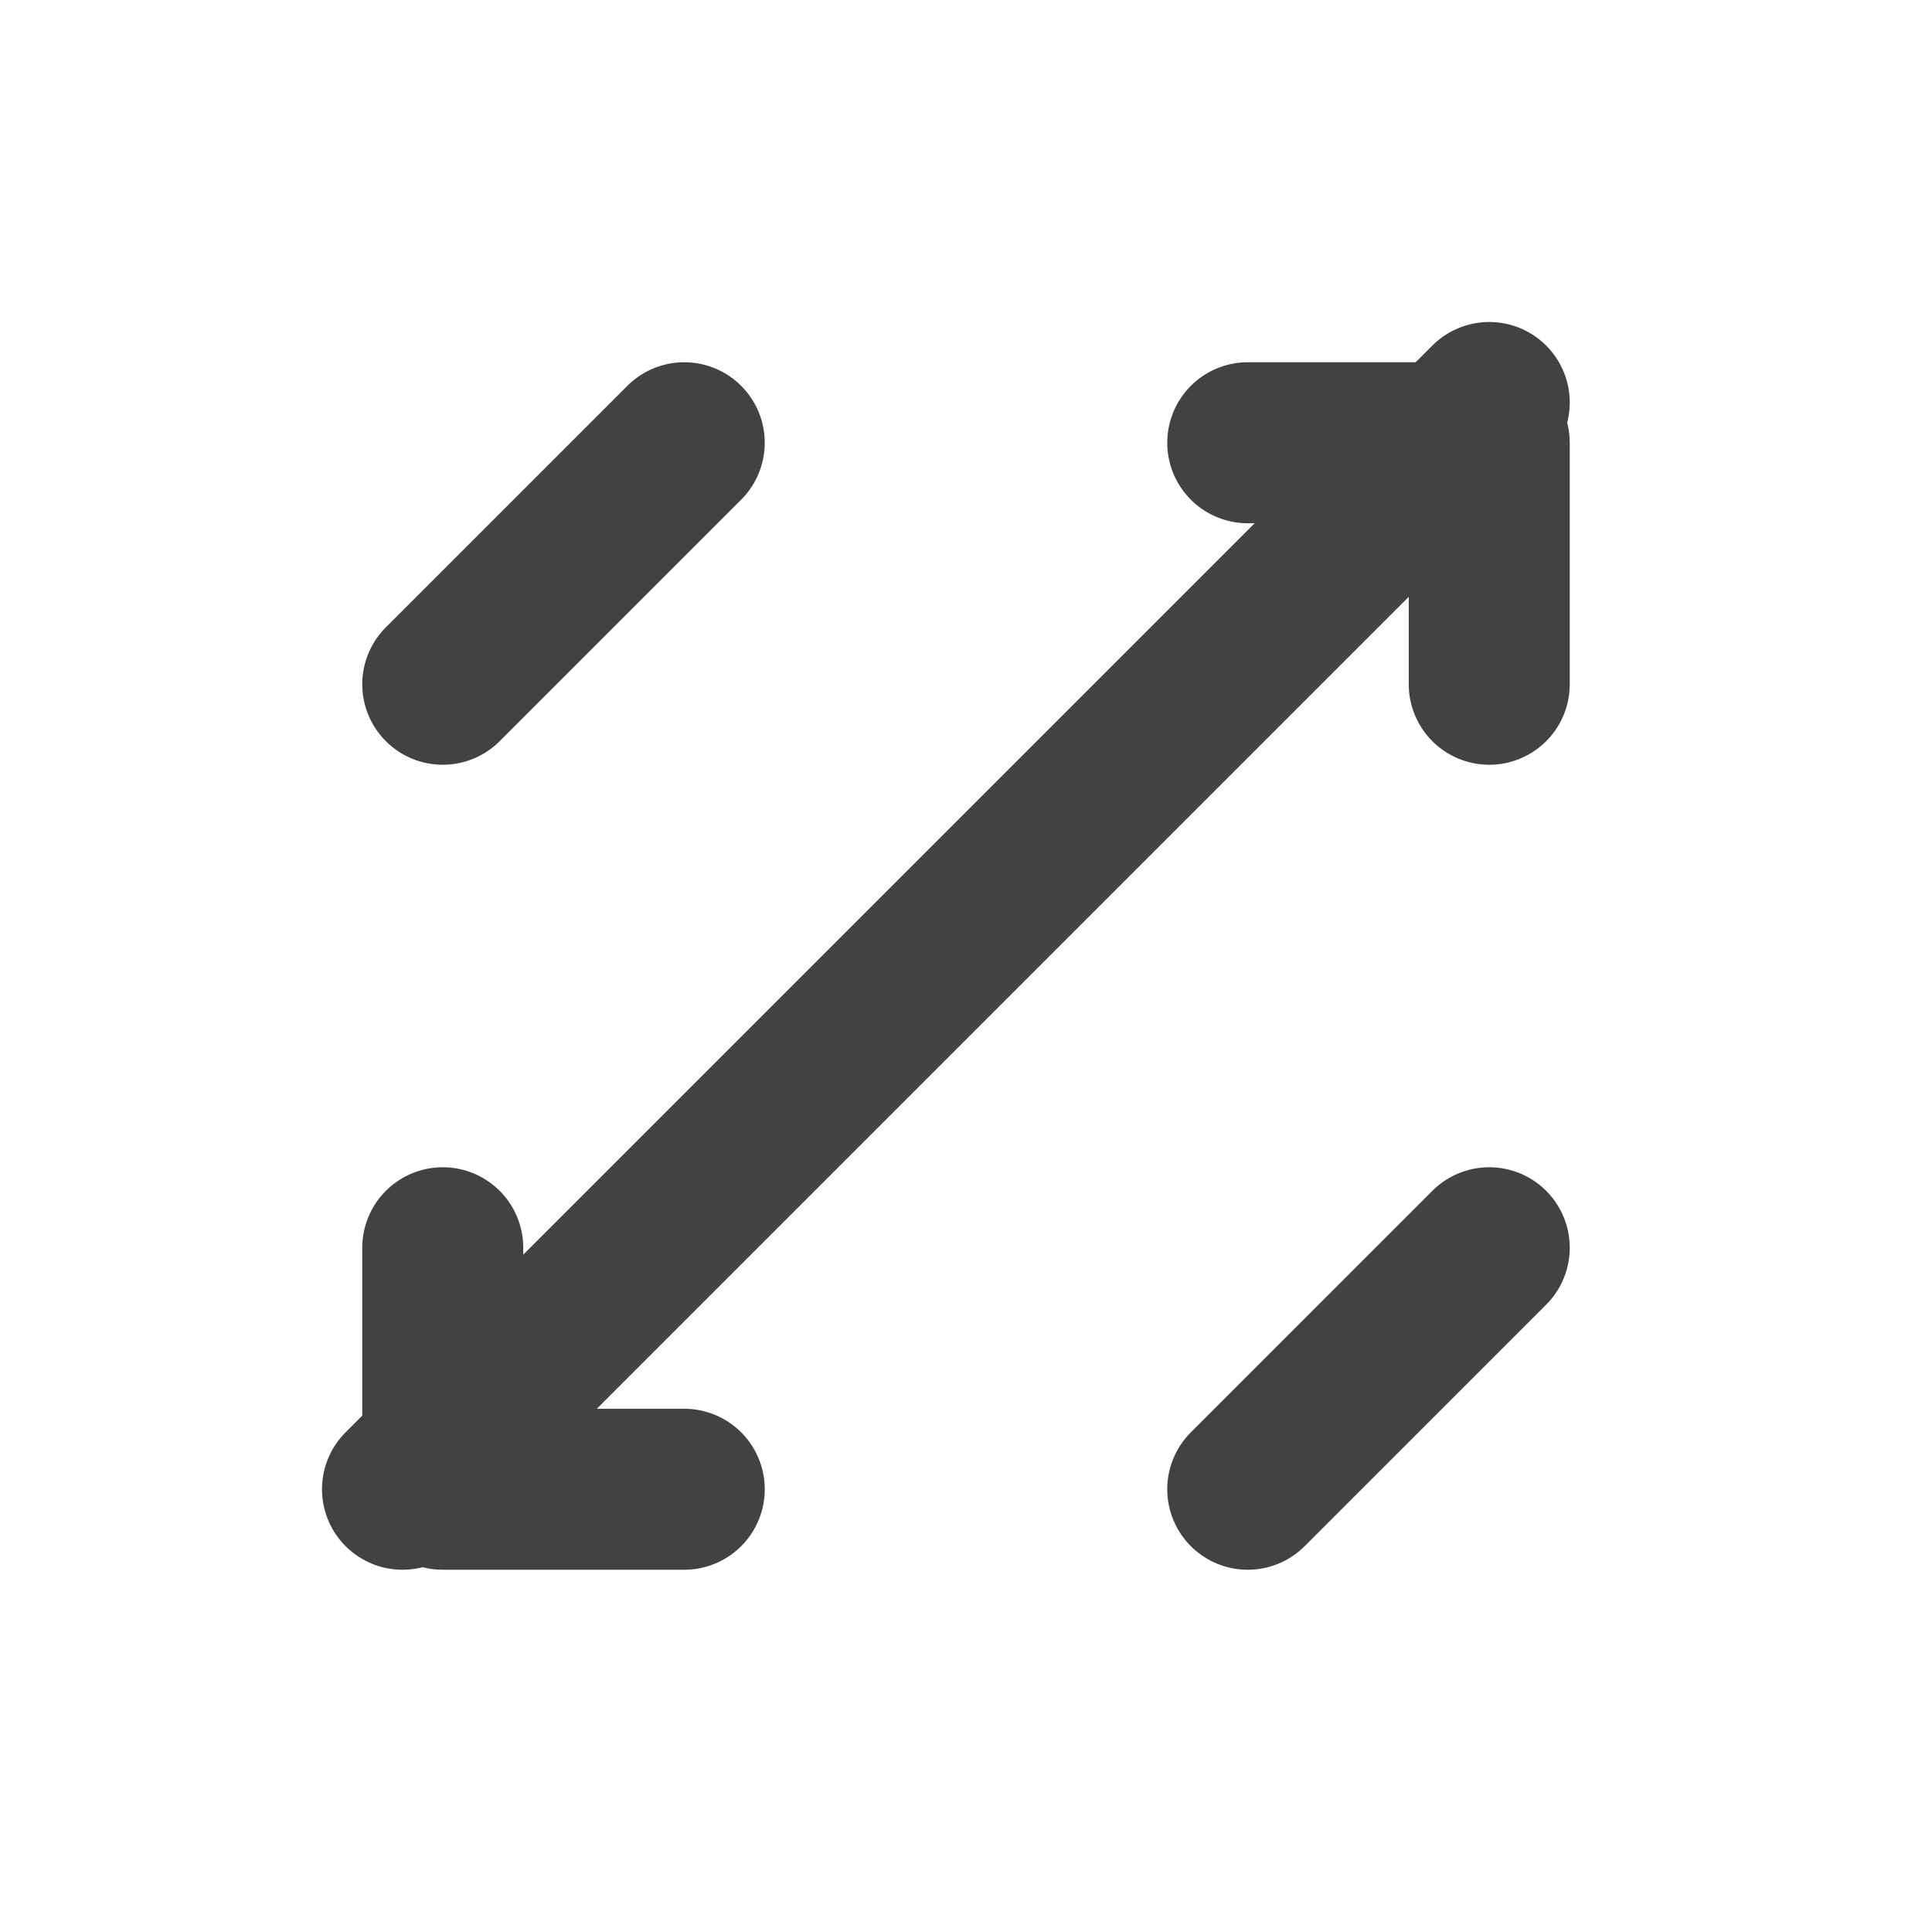
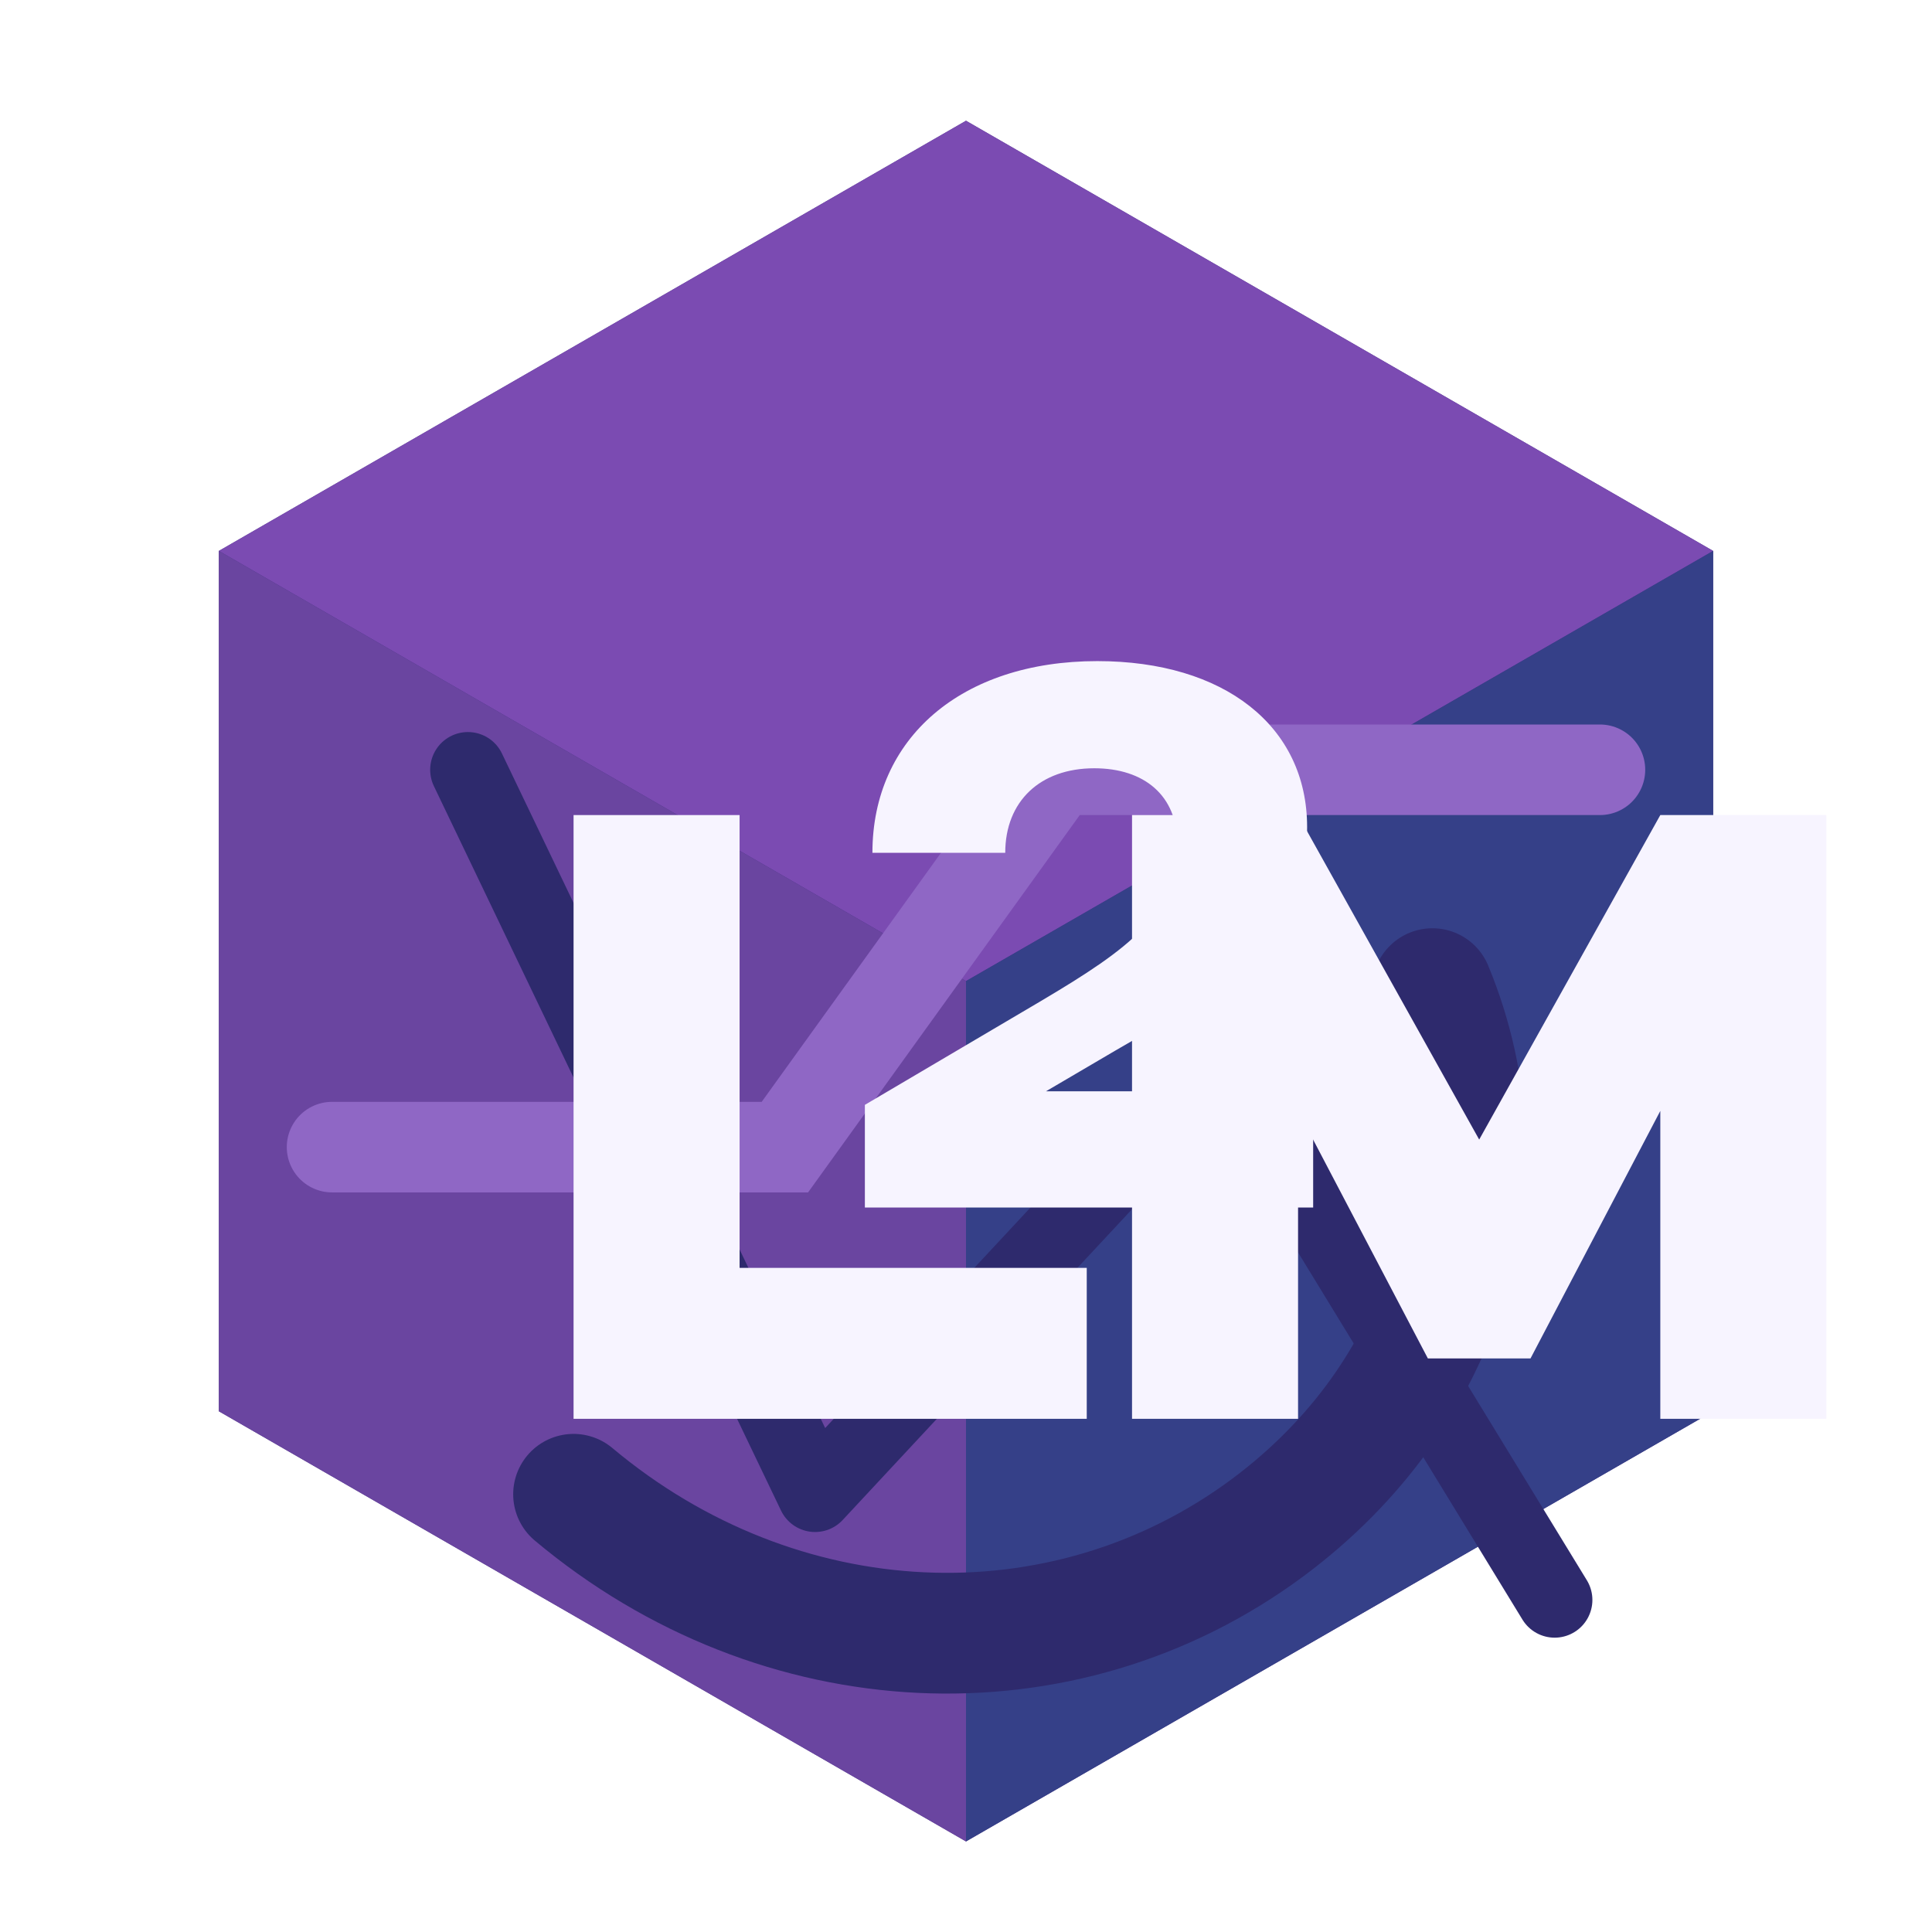
- <svg xmlns="http://www.w3.org/2000/svg" width="24" height="24" viewBox="0 0 24 24" fill="none">
-   <path d="M5 18.5L18.5 5" stroke="#424242" stroke-width="2" stroke-linecap="round" />
-   <path d="M5.5 8.5L8.5 5.5" stroke="#424242" stroke-width="2" stroke-linecap="round" />
-   <path d="M15.5 18.5L18.5 15.5" stroke="#424242" stroke-width="2" stroke-linecap="round" />
-   <path d="M8.5 18.5H5.5V15.5" stroke="#424242" stroke-width="2" stroke-linecap="round" stroke-linejoin="round" />
-   <path d="M15.5 5.5H18.5V8.5" stroke="#424242" stroke-width="2" stroke-linecap="round" stroke-linejoin="round" />
+ <svg xmlns="http://www.w3.org/2000/svg" width="24" height="24" viewBox="0 0 128 128" fill="none">
+   <path d="M64 8 113.5 36.5V93.5L64 122 14.5 93.5V36.5L64 8Z" fill="#452F83" />
+   <path d="M64 8 113.5 36.5 64 65 14.5 36.5 64 8Z" fill="#7B4BB2" />
+   <path d="M113.5 36.5V93.5L64 122V65L113.5 36.5Z" fill="#354088" />
+   <path d="M14.5 36.5 64 65V122L14.5 93.5V36.5Z" fill="#6A45A0" />
+   <path d="M38 99C51.6 110.4 70.4 111.3 84 101.2C95.7 92.5 100.2 78.3 94.9 65.5" stroke="#2E2A6D" stroke-width="8" stroke-linecap="round" />
+   <path d="M22 76H52L70 51H106" stroke="#8F67C5" stroke-width="6" stroke-linecap="round" />
+   <path d="M31 51 54 99 81 70 103 106" stroke="#2E2A6D" stroke-width="5" stroke-linecap="round" stroke-linejoin="round" />
+   <path d="M38 94V54H49V84H72V94H38Z" fill="#F7F4FF" />
+   <path d="M75 94V54H86L98 75.5 110 54H121V94H110V73.6L101.4 90H94.6L86 73.6V94H75Z" fill="#F7F4FF" />
+   <path d="M57.8 56.5C57.8 48.9 63.7 43.8 72.7 43.8C81.1 43.8 86.6 48.1 86.6 54.8C86.6 62.2 80.5 65.8 73.9 69.6L69.3 72.3H87V80H57.3V73.2L69 66.3C74.9 62.8 78 60.5 78 55.9C78 52.7 75.8 50.9 72.5 50.9C68.9 50.9 66.6 53.1 66.6 56.5H57.8Z" fill="#F7F4FF" />
</svg>
